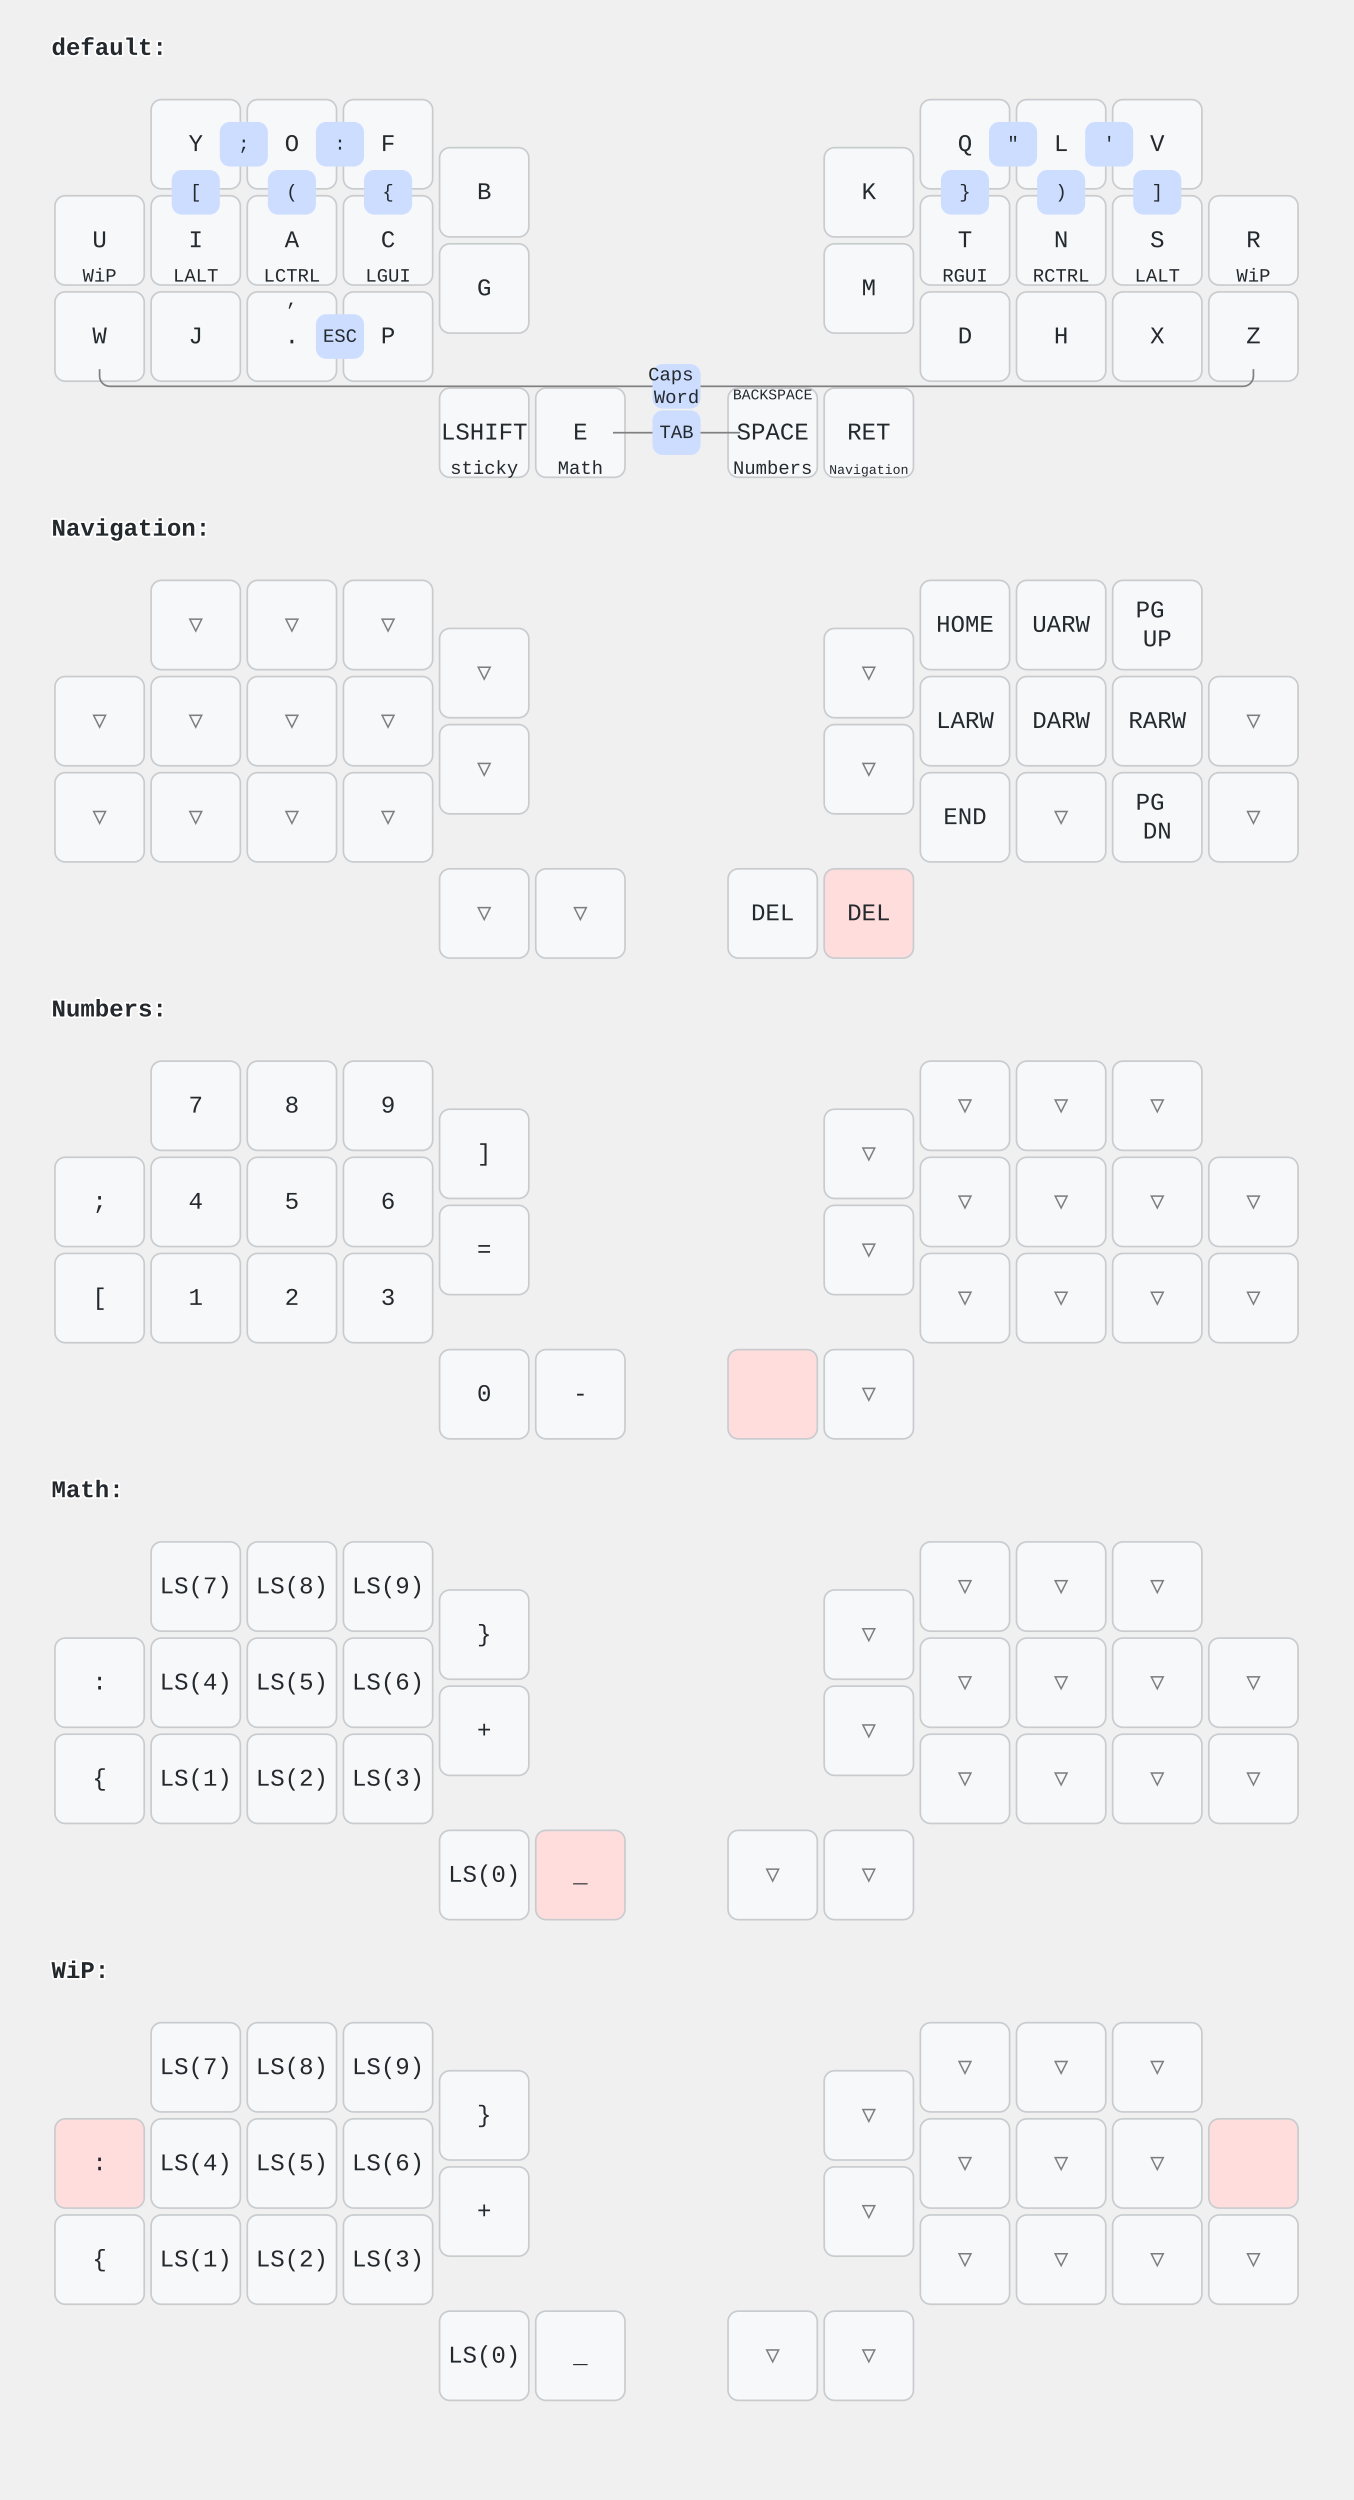
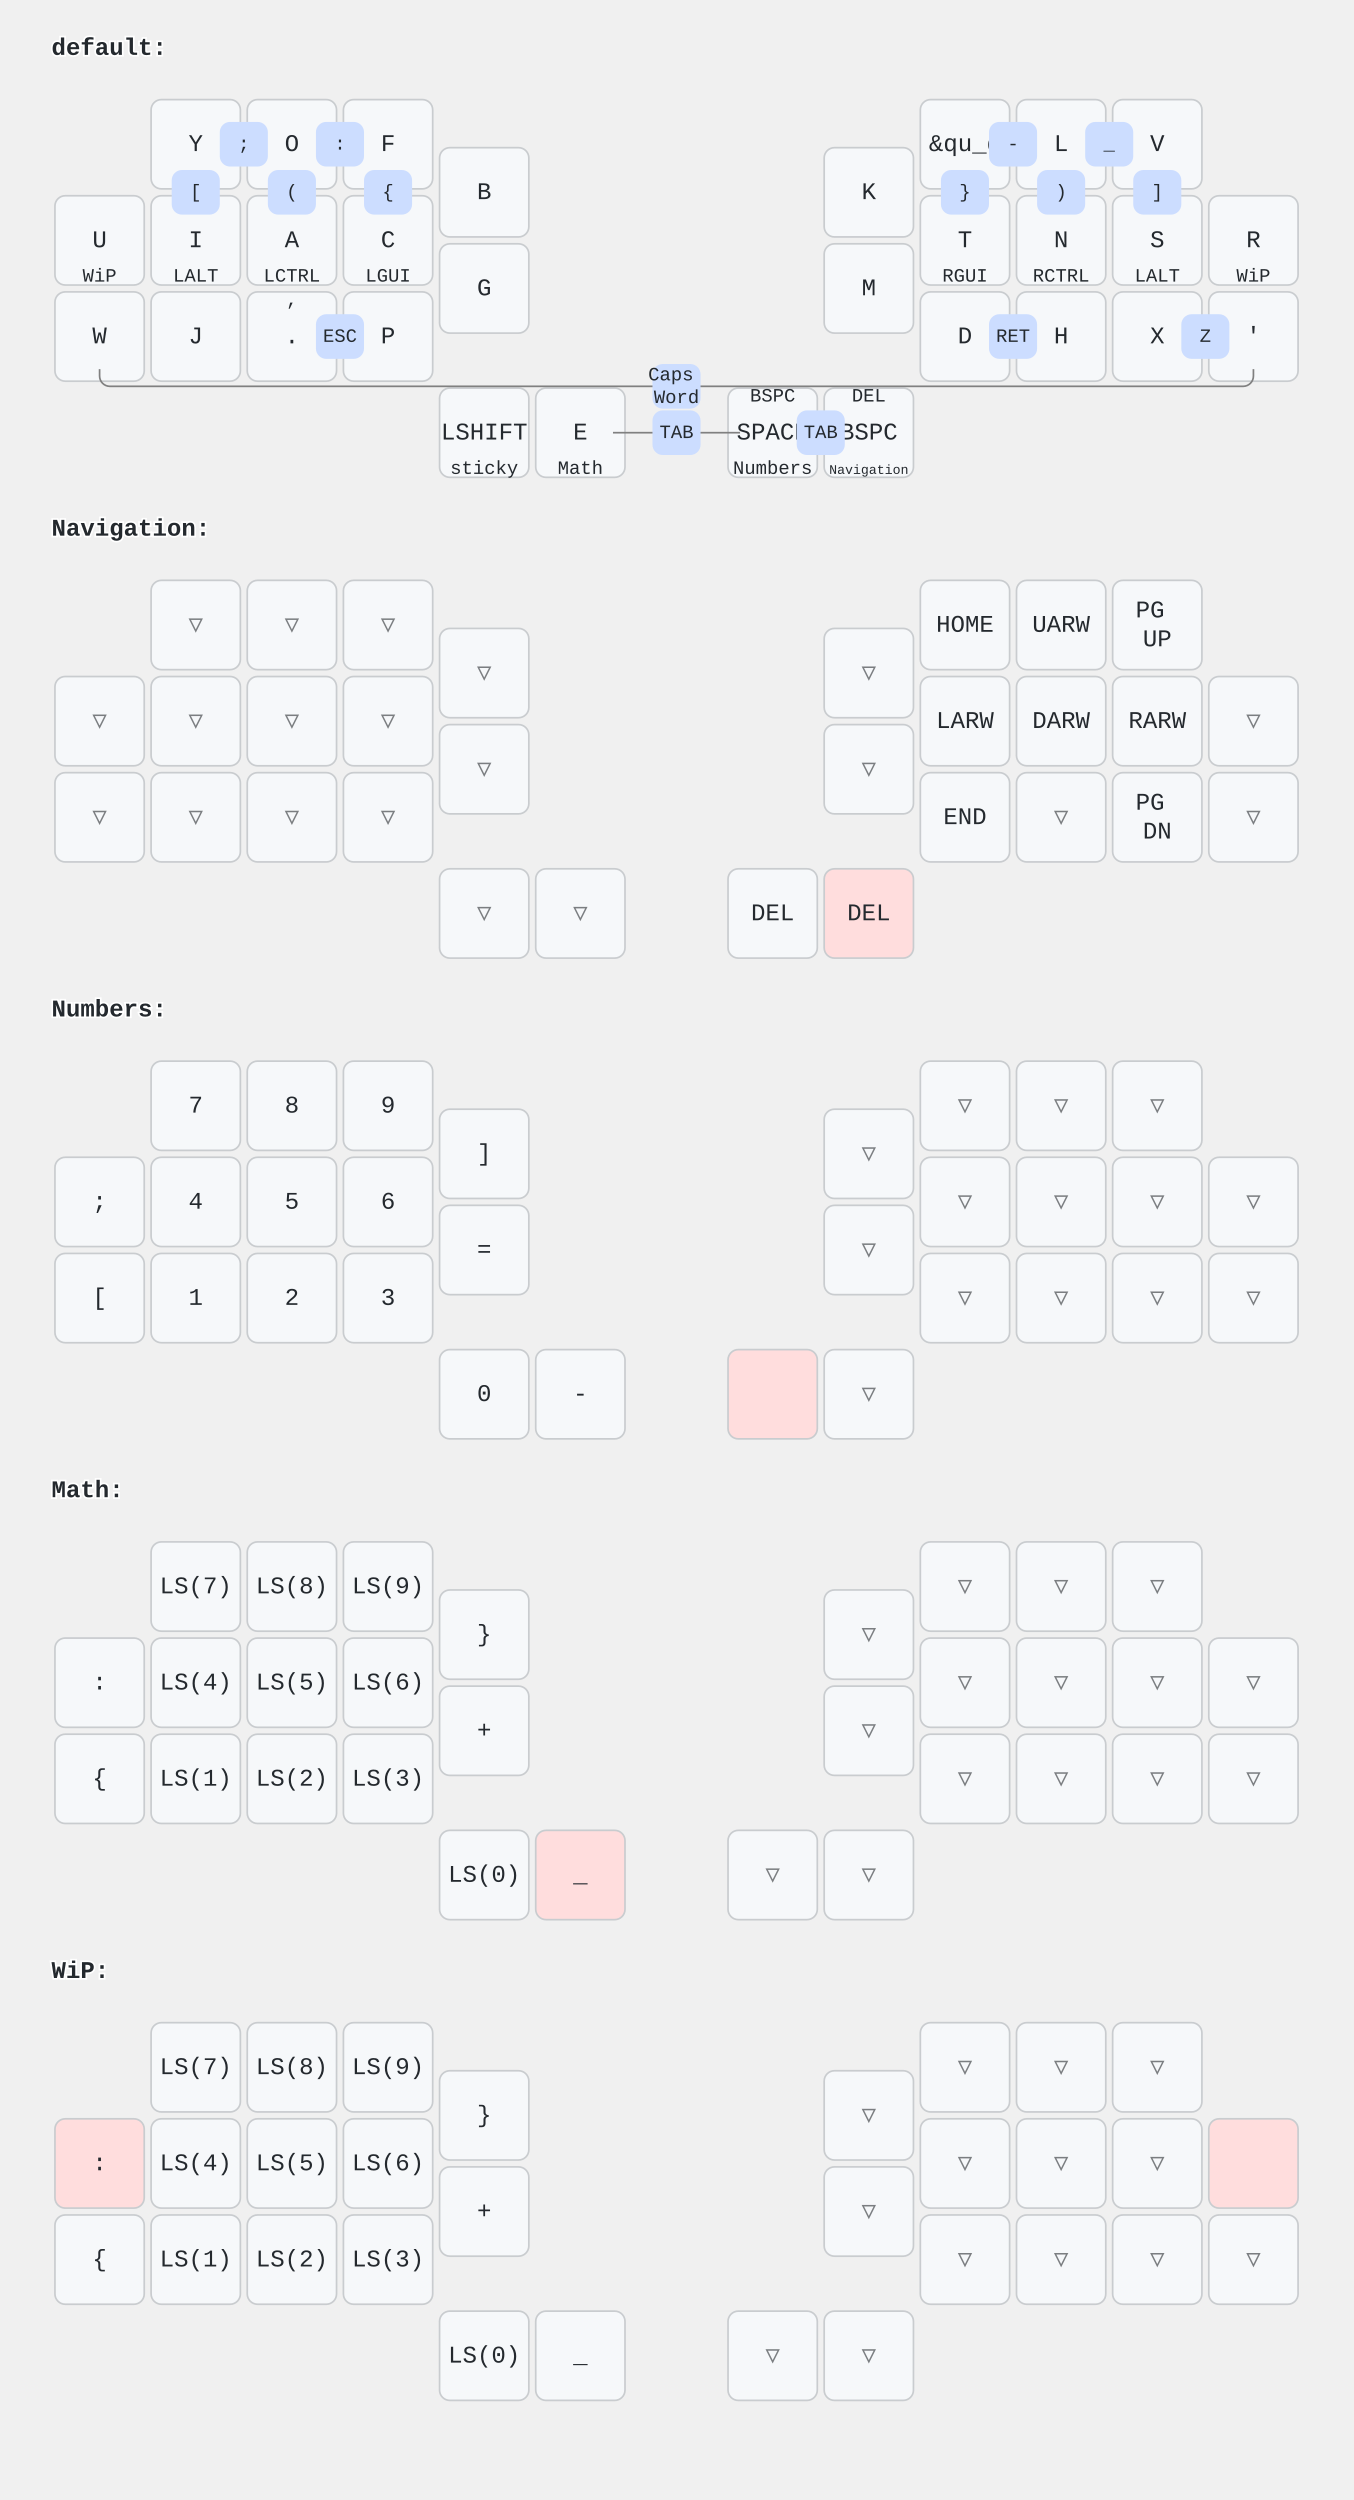
<svg xmlns="http://www.w3.org/2000/svg" width="788" height="1456" viewBox="0 0 788 1456" class="keymap">
  <style>/* inherit to force styles through use tags */
svg path {
    fill: inherit;
}

/* font and background color specifications */
svg.keymap {
    font-family: SFMono-Regular,Consolas,Liberation Mono,Menlo,monospace;
    font-size: 14px;
    font-kerning: normal;
    text-rendering: optimizeLegibility;
    fill: #24292e;
}

/* default key styling */
rect.key {
    fill: #f6f8fa;
    stroke: #c9cccf;
    stroke-width: 1;
}

/* default key side styling, only used is draw_key_sides is set */
rect.side {
    filter: brightness(90%);
}

/* color accent for combo boxes */
rect.combo, rect.combo-separate {
    fill: #cdf;
}

/* color accent for held keys */
rect.held, rect.combo.held {
    fill: #fdd;
}

/* color accent for ghost (optional) keys */
rect.ghost, rect.combo.ghost {
    stroke-dasharray: 4, 4;
    stroke-width: 2;
}

text {
    text-anchor: middle;
    dominant-baseline: middle;
}

/* styling for layer labels */
text.label {
    font-weight: bold;
    text-anchor: start;
    stroke: white;
    stroke-width: 2;
    paint-order: stroke;
}

/* styling for combo tap, and key hold/shifted label text */
text.combo, text.hold, text.shifted {
    font-size: 11px;
}

text.hold {
    text-anchor: middle;
    dominant-baseline: auto;
}

text.shifted {
    text-anchor: middle;
    dominant-baseline: hanging;
}

/* styling for hold/shifted label text in combo box */
text.combo.hold, text.combo.shifted {
    font-size: 8px;
}

/* lighter symbol for transparent keys */
text.trans {
    fill: #7b7e81;
}

/* styling for combo dendrons */
path.combo {
    stroke-width: 1;
    stroke: gray;
    fill: none;
}

/* Start Tabler Icons Cleanup */
/* cannot use height/width with glyphs */
.icon-tabler &gt; path {
    fill: inherit;
    stroke: inherit;
    stroke-width: 2;
}
/* hide tabler's default box */
.icon-tabler &gt; path[stroke="none"][fill="none"] {
    visibility: hidden;
}
/* End Tabler Icons Cleanup */
</style>
  <g transform="translate(30, 0)" class="layer-default">
    <text x="0" y="28" class="label">default:</text>
    <g transform="translate(0, 56)">
      <g transform="translate(84, 28)" class="key keypos-0">
        <rect rx="6" ry="6" x="-26" y="-26" width="52" height="52" class="key" />
        <text x="0" y="0" class="key tap">Y</text>
      </g>
      <g transform="translate(140, 28)" class="key keypos-1">
        <rect rx="6" ry="6" x="-26" y="-26" width="52" height="52" class="key" />
        <text x="0" y="0" class="key tap">O</text>
      </g>
      <g transform="translate(196, 28)" class="key keypos-2">
        <rect rx="6" ry="6" x="-26" y="-26" width="52" height="52" class="key" />
        <text x="0" y="0" class="key tap">F</text>
      </g>
      <g transform="translate(252, 56)" class="key keypos-3">
        <rect rx="6" ry="6" x="-26" y="-26" width="52" height="52" class="key" />
        <text x="0" y="0" class="key tap">B</text>
      </g>
      <g transform="translate(476, 56)" class="key keypos-4">
        <rect rx="6" ry="6" x="-26" y="-26" width="52" height="52" class="key" />
        <text x="0" y="0" class="key tap">K</text>
      </g>
      <g transform="translate(532, 28)" class="key keypos-5">
        <rect rx="6" ry="6" x="-26" y="-26" width="52" height="52" class="key" />
-         <text x="0" y="0" class="key tap">Q</text>
+         <text x="0" y="0" class="key tap">&amp;qu_q</text>
      </g>
      <g transform="translate(588, 28)" class="key keypos-6">
        <rect rx="6" ry="6" x="-26" y="-26" width="52" height="52" class="key" />
        <text x="0" y="0" class="key tap">L</text>
      </g>
      <g transform="translate(644, 28)" class="key keypos-7">
        <rect rx="6" ry="6" x="-26" y="-26" width="52" height="52" class="key" />
        <text x="0" y="0" class="key tap">V</text>
      </g>
      <g transform="translate(28, 84)" class="key keypos-8">
        <rect rx="6" ry="6" x="-26" y="-26" width="52" height="52" class="key" />
        <text x="0" y="0" class="key tap">U</text>
        <text x="0" y="24" class="key hold">WiP</text>
      </g>
      <g transform="translate(84, 84)" class="key keypos-9">
        <rect rx="6" ry="6" x="-26" y="-26" width="52" height="52" class="key" />
        <text x="0" y="0" class="key tap">I</text>
        <text x="0" y="24" class="key hold">LALT</text>
      </g>
      <g transform="translate(140, 84)" class="key keypos-10">
        <rect rx="6" ry="6" x="-26" y="-26" width="52" height="52" class="key" />
        <text x="0" y="0" class="key tap">A</text>
        <text x="0" y="24" class="key hold">LCTRL</text>
      </g>
      <g transform="translate(196, 84)" class="key keypos-11">
        <rect rx="6" ry="6" x="-26" y="-26" width="52" height="52" class="key" />
        <text x="0" y="0" class="key tap">C</text>
        <text x="0" y="24" class="key hold">LGUI</text>
      </g>
      <g transform="translate(252, 112)" class="key keypos-12">
        <rect rx="6" ry="6" x="-26" y="-26" width="52" height="52" class="key" />
        <text x="0" y="0" class="key tap">G</text>
      </g>
      <g transform="translate(476, 112)" class="key keypos-13">
        <rect rx="6" ry="6" x="-26" y="-26" width="52" height="52" class="key" />
        <text x="0" y="0" class="key tap">M</text>
      </g>
      <g transform="translate(532, 84)" class="key keypos-14">
        <rect rx="6" ry="6" x="-26" y="-26" width="52" height="52" class="key" />
        <text x="0" y="0" class="key tap">T</text>
        <text x="0" y="24" class="key hold">RGUI</text>
      </g>
      <g transform="translate(588, 84)" class="key keypos-15">
        <rect rx="6" ry="6" x="-26" y="-26" width="52" height="52" class="key" />
        <text x="0" y="0" class="key tap">N</text>
        <text x="0" y="24" class="key hold">RCTRL</text>
      </g>
      <g transform="translate(644, 84)" class="key keypos-16">
        <rect rx="6" ry="6" x="-26" y="-26" width="52" height="52" class="key" />
        <text x="0" y="0" class="key tap">S</text>
        <text x="0" y="24" class="key hold">LALT</text>
      </g>
      <g transform="translate(700, 84)" class="key keypos-17">
        <rect rx="6" ry="6" x="-26" y="-26" width="52" height="52" class="key" />
        <text x="0" y="0" class="key tap">R</text>
        <text x="0" y="24" class="key hold">WiP</text>
      </g>
      <g transform="translate(28, 140)" class="key keypos-18">
        <rect rx="6" ry="6" x="-26" y="-26" width="52" height="52" class="key" />
        <text x="0" y="0" class="key tap">W</text>
      </g>
      <g transform="translate(84, 140)" class="key keypos-19">
        <rect rx="6" ry="6" x="-26" y="-26" width="52" height="52" class="key" />
        <text x="0" y="0" class="key tap">J</text>
      </g>
      <g transform="translate(140, 140)" class="key keypos-20">
        <rect rx="6" ry="6" x="-26" y="-26" width="52" height="52" class="key" />
        <text x="0" y="0" class="key tap">.</text>
        <text x="0" y="-24" class="key shifted">,</text>
      </g>
      <g transform="translate(196, 140)" class="key keypos-21">
        <rect rx="6" ry="6" x="-26" y="-26" width="52" height="52" class="key" />
        <text x="0" y="0" class="key tap">P</text>
      </g>
      <g transform="translate(532, 140)" class="key keypos-22">
        <rect rx="6" ry="6" x="-26" y="-26" width="52" height="52" class="key" />
        <text x="0" y="0" class="key tap">D</text>
      </g>
      <g transform="translate(588, 140)" class="key keypos-23">
        <rect rx="6" ry="6" x="-26" y="-26" width="52" height="52" class="key" />
        <text x="0" y="0" class="key tap">H</text>
      </g>
      <g transform="translate(644, 140)" class="key keypos-24">
        <rect rx="6" ry="6" x="-26" y="-26" width="52" height="52" class="key" />
        <text x="0" y="0" class="key tap">X</text>
      </g>
      <g transform="translate(700, 140)" class="key keypos-25">
        <rect rx="6" ry="6" x="-26" y="-26" width="52" height="52" class="key" />
-         <text x="0" y="0" class="key tap">Z</text>
+         <text x="0" y="0" class="key tap">'</text>
      </g>
      <g transform="translate(252, 196)" class="key keypos-26">
        <rect rx="6" ry="6" x="-26" y="-26" width="52" height="52" class="key" />
        <text x="0" y="0" class="key tap">LSHIFT</text>
        <text x="0" y="24" class="key hold">sticky</text>
      </g>
      <g transform="translate(308, 196)" class="key keypos-27">
        <rect rx="6" ry="6" x="-26" y="-26" width="52" height="52" class="key" />
        <text x="0" y="0" class="key tap">E</text>
        <text x="0" y="24" class="key hold">Math</text>
      </g>
      <g transform="translate(420, 196)" class="key keypos-28">
        <rect rx="6" ry="6" x="-26" y="-26" width="52" height="52" class="key" />
        <text x="0" y="0" class="key tap">SPACE</text>
        <text x="0" y="24" class="key hold">Numbers</text>
-         <text x="0" y="-24" class="key shifted">
-           <tspan style="font-size: 78%">BACKSPACE</tspan>
-         </text>
+         <text x="0" y="-24" class="key shifted">BSPC</text>
      </g>
      <g transform="translate(476, 196)" class="key keypos-29">
        <rect rx="6" ry="6" x="-26" y="-26" width="52" height="52" class="key" />
-         <text x="0" y="0" class="key tap">RET</text>
+         <text x="0" y="0" class="key tap">BSPC</text>
        <text x="0" y="24" class="key hold">
          <tspan style="font-size: 70%">Navigation</tspan>
        </text>
+         <text x="0" y="-24" class="key shifted">DEL</text>
      </g>
      <g class="combo combopos-0">
        <path d="M364,169 h-330 a6.0,6.0 0 0 1 -6.0,-6.0 v-4" class="combo" />
        <path d="M364,169 h330 a6.0,6.0 0 0 0 6.0,-6.0 v-4" class="combo" />
        <rect rx="6" ry="6" x="350" y="156" width="28" height="26" class="combo" />
        <text x="364" y="169" class="combo tap">
          <tspan x="364" dy="-0.6em">Caps</tspan>
          <tspan x="364" dy="1.2em">Word</tspan>
        </text>
      </g>
      <g class="combo combopos-1">
        <rect rx="6" ry="6" x="98" y="15" width="28" height="26" class="combo" />
        <text x="112" y="28" class="combo tap">;</text>
      </g>
      <g class="combo combopos-2">
        <rect rx="6" ry="6" x="154" y="15" width="28" height="26" class="combo" />
        <text x="168" y="28" class="combo tap">:</text>
      </g>
      <g class="combo combopos-3">
+         <rect rx="6" ry="6" x="546" y="15" width="28" height="26" class="combo" />
+         <text x="560" y="28" class="combo tap">-</text>
+       </g>
+       <g class="combo combopos-4">
        <rect rx="6" ry="6" x="602" y="15" width="28" height="26" class="combo" />
-         <text x="616" y="28" class="combo tap">'</text>
-       </g>
-       <g class="combo combopos-4">
-         <rect rx="6" ry="6" x="546" y="15" width="28" height="26" class="combo" />
-         <text x="560" y="28" class="combo tap">"</text>
+         <text x="616" y="28" class="combo tap">_</text>
      </g>
      <g class="combo combopos-5">
+         <rect rx="6" ry="6" x="546" y="127" width="28" height="26" class="combo" />
+         <text x="560" y="140" class="combo tap">RET</text>
+       </g>
+       <g class="combo combopos-6">
+         <rect rx="6" ry="6" x="658" y="127" width="28" height="26" class="combo" />
+         <text x="672" y="140" class="combo tap">Z</text>
+       </g>
+       <g class="combo combopos-7">
        <rect rx="6" ry="6" x="70" y="43" width="28" height="26" class="combo" />
        <text x="84" y="56" class="combo tap">[</text>
      </g>
-       <g class="combo combopos-6">
+       <g class="combo combopos-8">
        <rect rx="6" ry="6" x="126" y="43" width="28" height="26" class="combo" />
        <text x="140" y="56" class="combo tap">(</text>
      </g>
-       <g class="combo combopos-7">
+       <g class="combo combopos-9">
        <rect rx="6" ry="6" x="182" y="43" width="28" height="26" class="combo" />
        <text x="196" y="56" class="combo tap">{</text>
      </g>
-       <g class="combo combopos-8">
+       <g class="combo combopos-10">
        <rect rx="6" ry="6" x="518" y="43" width="28" height="26" class="combo" />
        <text x="532" y="56" class="combo tap">}</text>
      </g>
-       <g class="combo combopos-9">
+       <g class="combo combopos-11">
        <rect rx="6" ry="6" x="574" y="43" width="28" height="26" class="combo" />
        <text x="588" y="56" class="combo tap">)</text>
      </g>
-       <g class="combo combopos-10">
+       <g class="combo combopos-12">
        <rect rx="6" ry="6" x="630" y="43" width="28" height="26" class="combo" />
        <text x="644" y="56" class="combo tap">]</text>
      </g>
-       <g class="combo combopos-11">
+       <g class="combo combopos-13">
        <path d="M364,196 l-37,0" class="combo" />
        <path d="M364,196 l37,0" class="combo" />
        <rect rx="6" ry="6" x="350" y="183" width="28" height="26" class="combo" />
        <text x="364" y="196" class="combo tap">TAB</text>
      </g>
-       <g class="combo combopos-12">
+       <g class="combo combopos-14">
+         <rect rx="6" ry="6" x="434" y="183" width="28" height="26" class="combo" />
+         <text x="448" y="196" class="combo tap">TAB</text>
+       </g>
+       <g class="combo combopos-15">
        <rect rx="6" ry="6" x="154" y="127" width="28" height="26" class="combo" />
        <text x="168" y="140" class="combo tap">ESC</text>
      </g>
    </g>
  </g>
  <g transform="translate(30, 280)" class="layer-Navigation">
    <text x="0" y="28" class="label">Navigation:</text>
    <g transform="translate(0, 56)">
      <g transform="translate(84, 28)" class="key trans keypos-0">
        <rect rx="6" ry="6" x="-26" y="-26" width="52" height="52" class="key trans" />
        <text x="0" y="0" class="key trans tap">▽</text>
      </g>
      <g transform="translate(140, 28)" class="key trans keypos-1">
        <rect rx="6" ry="6" x="-26" y="-26" width="52" height="52" class="key trans" />
        <text x="0" y="0" class="key trans tap">▽</text>
      </g>
      <g transform="translate(196, 28)" class="key trans keypos-2">
        <rect rx="6" ry="6" x="-26" y="-26" width="52" height="52" class="key trans" />
        <text x="0" y="0" class="key trans tap">▽</text>
      </g>
      <g transform="translate(252, 56)" class="key trans keypos-3">
        <rect rx="6" ry="6" x="-26" y="-26" width="52" height="52" class="key trans" />
        <text x="0" y="0" class="key trans tap">▽</text>
      </g>
      <g transform="translate(476, 56)" class="key trans keypos-4">
        <rect rx="6" ry="6" x="-26" y="-26" width="52" height="52" class="key trans" />
        <text x="0" y="0" class="key trans tap">▽</text>
      </g>
      <g transform="translate(532, 28)" class="key keypos-5">
        <rect rx="6" ry="6" x="-26" y="-26" width="52" height="52" class="key" />
        <text x="0" y="0" class="key tap">HOME</text>
      </g>
      <g transform="translate(588, 28)" class="key keypos-6">
        <rect rx="6" ry="6" x="-26" y="-26" width="52" height="52" class="key" />
        <text x="0" y="0" class="key tap">UARW</text>
      </g>
      <g transform="translate(644, 28)" class="key keypos-7">
        <rect rx="6" ry="6" x="-26" y="-26" width="52" height="52" class="key" />
        <text x="0" y="0" class="key tap">
          <tspan x="0" dy="-0.6em">PG</tspan>
          <tspan x="0" dy="1.2em">UP</tspan>
        </text>
      </g>
      <g transform="translate(28, 84)" class="key trans keypos-8">
        <rect rx="6" ry="6" x="-26" y="-26" width="52" height="52" class="key trans" />
        <text x="0" y="0" class="key trans tap">▽</text>
      </g>
      <g transform="translate(84, 84)" class="key trans keypos-9">
        <rect rx="6" ry="6" x="-26" y="-26" width="52" height="52" class="key trans" />
        <text x="0" y="0" class="key trans tap">▽</text>
      </g>
      <g transform="translate(140, 84)" class="key trans keypos-10">
        <rect rx="6" ry="6" x="-26" y="-26" width="52" height="52" class="key trans" />
        <text x="0" y="0" class="key trans tap">▽</text>
      </g>
      <g transform="translate(196, 84)" class="key trans keypos-11">
        <rect rx="6" ry="6" x="-26" y="-26" width="52" height="52" class="key trans" />
        <text x="0" y="0" class="key trans tap">▽</text>
      </g>
      <g transform="translate(252, 112)" class="key trans keypos-12">
        <rect rx="6" ry="6" x="-26" y="-26" width="52" height="52" class="key trans" />
        <text x="0" y="0" class="key trans tap">▽</text>
      </g>
      <g transform="translate(476, 112)" class="key trans keypos-13">
        <rect rx="6" ry="6" x="-26" y="-26" width="52" height="52" class="key trans" />
        <text x="0" y="0" class="key trans tap">▽</text>
      </g>
      <g transform="translate(532, 84)" class="key keypos-14">
        <rect rx="6" ry="6" x="-26" y="-26" width="52" height="52" class="key" />
        <text x="0" y="0" class="key tap">LARW</text>
      </g>
      <g transform="translate(588, 84)" class="key keypos-15">
        <rect rx="6" ry="6" x="-26" y="-26" width="52" height="52" class="key" />
        <text x="0" y="0" class="key tap">DARW</text>
      </g>
      <g transform="translate(644, 84)" class="key keypos-16">
        <rect rx="6" ry="6" x="-26" y="-26" width="52" height="52" class="key" />
        <text x="0" y="0" class="key tap">RARW</text>
      </g>
      <g transform="translate(700, 84)" class="key trans keypos-17">
        <rect rx="6" ry="6" x="-26" y="-26" width="52" height="52" class="key trans" />
        <text x="0" y="0" class="key trans tap">▽</text>
      </g>
      <g transform="translate(28, 140)" class="key trans keypos-18">
        <rect rx="6" ry="6" x="-26" y="-26" width="52" height="52" class="key trans" />
        <text x="0" y="0" class="key trans tap">▽</text>
      </g>
      <g transform="translate(84, 140)" class="key trans keypos-19">
        <rect rx="6" ry="6" x="-26" y="-26" width="52" height="52" class="key trans" />
        <text x="0" y="0" class="key trans tap">▽</text>
      </g>
      <g transform="translate(140, 140)" class="key trans keypos-20">
        <rect rx="6" ry="6" x="-26" y="-26" width="52" height="52" class="key trans" />
        <text x="0" y="0" class="key trans tap">▽</text>
      </g>
      <g transform="translate(196, 140)" class="key trans keypos-21">
        <rect rx="6" ry="6" x="-26" y="-26" width="52" height="52" class="key trans" />
        <text x="0" y="0" class="key trans tap">▽</text>
      </g>
      <g transform="translate(532, 140)" class="key keypos-22">
        <rect rx="6" ry="6" x="-26" y="-26" width="52" height="52" class="key" />
        <text x="0" y="0" class="key tap">END</text>
      </g>
      <g transform="translate(588, 140)" class="key trans keypos-23">
        <rect rx="6" ry="6" x="-26" y="-26" width="52" height="52" class="key trans" />
        <text x="0" y="0" class="key trans tap">▽</text>
      </g>
      <g transform="translate(644, 140)" class="key keypos-24">
        <rect rx="6" ry="6" x="-26" y="-26" width="52" height="52" class="key" />
        <text x="0" y="0" class="key tap">
          <tspan x="0" dy="-0.6em">PG</tspan>
          <tspan x="0" dy="1.2em">DN</tspan>
        </text>
      </g>
      <g transform="translate(700, 140)" class="key trans keypos-25">
        <rect rx="6" ry="6" x="-26" y="-26" width="52" height="52" class="key trans" />
        <text x="0" y="0" class="key trans tap">▽</text>
      </g>
      <g transform="translate(252, 196)" class="key trans keypos-26">
        <rect rx="6" ry="6" x="-26" y="-26" width="52" height="52" class="key trans" />
        <text x="0" y="0" class="key trans tap">▽</text>
      </g>
      <g transform="translate(308, 196)" class="key trans keypos-27">
        <rect rx="6" ry="6" x="-26" y="-26" width="52" height="52" class="key trans" />
        <text x="0" y="0" class="key trans tap">▽</text>
      </g>
      <g transform="translate(420, 196)" class="key keypos-28">
        <rect rx="6" ry="6" x="-26" y="-26" width="52" height="52" class="key" />
        <text x="0" y="0" class="key tap">DEL</text>
      </g>
      <g transform="translate(476, 196)" class="key held keypos-29">
        <rect rx="6" ry="6" x="-26" y="-26" width="52" height="52" class="key held" />
        <text x="0" y="0" class="key held tap">DEL</text>
      </g>
    </g>
  </g>
  <g transform="translate(30, 560)" class="layer-Numbers">
    <text x="0" y="28" class="label">Numbers:</text>
    <g transform="translate(0, 56)">
      <g transform="translate(84, 28)" class="key keypos-0">
        <rect rx="6" ry="6" x="-26" y="-26" width="52" height="52" class="key" />
        <text x="0" y="0" class="key tap">7</text>
      </g>
      <g transform="translate(140, 28)" class="key keypos-1">
        <rect rx="6" ry="6" x="-26" y="-26" width="52" height="52" class="key" />
        <text x="0" y="0" class="key tap">8</text>
      </g>
      <g transform="translate(196, 28)" class="key keypos-2">
        <rect rx="6" ry="6" x="-26" y="-26" width="52" height="52" class="key" />
        <text x="0" y="0" class="key tap">9</text>
      </g>
      <g transform="translate(252, 56)" class="key keypos-3">
        <rect rx="6" ry="6" x="-26" y="-26" width="52" height="52" class="key" />
        <text x="0" y="0" class="key tap">]</text>
      </g>
      <g transform="translate(476, 56)" class="key trans keypos-4">
        <rect rx="6" ry="6" x="-26" y="-26" width="52" height="52" class="key trans" />
        <text x="0" y="0" class="key trans tap">▽</text>
      </g>
      <g transform="translate(532, 28)" class="key trans keypos-5">
        <rect rx="6" ry="6" x="-26" y="-26" width="52" height="52" class="key trans" />
        <text x="0" y="0" class="key trans tap">▽</text>
      </g>
      <g transform="translate(588, 28)" class="key trans keypos-6">
        <rect rx="6" ry="6" x="-26" y="-26" width="52" height="52" class="key trans" />
        <text x="0" y="0" class="key trans tap">▽</text>
      </g>
      <g transform="translate(644, 28)" class="key trans keypos-7">
        <rect rx="6" ry="6" x="-26" y="-26" width="52" height="52" class="key trans" />
        <text x="0" y="0" class="key trans tap">▽</text>
      </g>
      <g transform="translate(28, 84)" class="key keypos-8">
        <rect rx="6" ry="6" x="-26" y="-26" width="52" height="52" class="key" />
        <text x="0" y="0" class="key tap">;</text>
      </g>
      <g transform="translate(84, 84)" class="key keypos-9">
        <rect rx="6" ry="6" x="-26" y="-26" width="52" height="52" class="key" />
        <text x="0" y="0" class="key tap">4</text>
      </g>
      <g transform="translate(140, 84)" class="key keypos-10">
        <rect rx="6" ry="6" x="-26" y="-26" width="52" height="52" class="key" />
        <text x="0" y="0" class="key tap">5</text>
      </g>
      <g transform="translate(196, 84)" class="key keypos-11">
        <rect rx="6" ry="6" x="-26" y="-26" width="52" height="52" class="key" />
        <text x="0" y="0" class="key tap">6</text>
      </g>
      <g transform="translate(252, 112)" class="key keypos-12">
        <rect rx="6" ry="6" x="-26" y="-26" width="52" height="52" class="key" />
        <text x="0" y="0" class="key tap">=</text>
      </g>
      <g transform="translate(476, 112)" class="key trans keypos-13">
        <rect rx="6" ry="6" x="-26" y="-26" width="52" height="52" class="key trans" />
        <text x="0" y="0" class="key trans tap">▽</text>
      </g>
      <g transform="translate(532, 84)" class="key trans keypos-14">
        <rect rx="6" ry="6" x="-26" y="-26" width="52" height="52" class="key trans" />
        <text x="0" y="0" class="key trans tap">▽</text>
      </g>
      <g transform="translate(588, 84)" class="key trans keypos-15">
        <rect rx="6" ry="6" x="-26" y="-26" width="52" height="52" class="key trans" />
        <text x="0" y="0" class="key trans tap">▽</text>
      </g>
      <g transform="translate(644, 84)" class="key trans keypos-16">
        <rect rx="6" ry="6" x="-26" y="-26" width="52" height="52" class="key trans" />
        <text x="0" y="0" class="key trans tap">▽</text>
      </g>
      <g transform="translate(700, 84)" class="key trans keypos-17">
        <rect rx="6" ry="6" x="-26" y="-26" width="52" height="52" class="key trans" />
        <text x="0" y="0" class="key trans tap">▽</text>
      </g>
      <g transform="translate(28, 140)" class="key keypos-18">
        <rect rx="6" ry="6" x="-26" y="-26" width="52" height="52" class="key" />
        <text x="0" y="0" class="key tap">[</text>
      </g>
      <g transform="translate(84, 140)" class="key keypos-19">
        <rect rx="6" ry="6" x="-26" y="-26" width="52" height="52" class="key" />
        <text x="0" y="0" class="key tap">1</text>
      </g>
      <g transform="translate(140, 140)" class="key keypos-20">
        <rect rx="6" ry="6" x="-26" y="-26" width="52" height="52" class="key" />
        <text x="0" y="0" class="key tap">2</text>
      </g>
      <g transform="translate(196, 140)" class="key keypos-21">
        <rect rx="6" ry="6" x="-26" y="-26" width="52" height="52" class="key" />
        <text x="0" y="0" class="key tap">3</text>
      </g>
      <g transform="translate(532, 140)" class="key trans keypos-22">
        <rect rx="6" ry="6" x="-26" y="-26" width="52" height="52" class="key trans" />
        <text x="0" y="0" class="key trans tap">▽</text>
      </g>
      <g transform="translate(588, 140)" class="key trans keypos-23">
        <rect rx="6" ry="6" x="-26" y="-26" width="52" height="52" class="key trans" />
        <text x="0" y="0" class="key trans tap">▽</text>
      </g>
      <g transform="translate(644, 140)" class="key trans keypos-24">
        <rect rx="6" ry="6" x="-26" y="-26" width="52" height="52" class="key trans" />
        <text x="0" y="0" class="key trans tap">▽</text>
      </g>
      <g transform="translate(700, 140)" class="key trans keypos-25">
        <rect rx="6" ry="6" x="-26" y="-26" width="52" height="52" class="key trans" />
        <text x="0" y="0" class="key trans tap">▽</text>
      </g>
      <g transform="translate(252, 196)" class="key keypos-26">
        <rect rx="6" ry="6" x="-26" y="-26" width="52" height="52" class="key" />
        <text x="0" y="0" class="key tap">0</text>
      </g>
      <g transform="translate(308, 196)" class="key keypos-27">
        <rect rx="6" ry="6" x="-26" y="-26" width="52" height="52" class="key" />
        <text x="0" y="0" class="key tap">-</text>
      </g>
      <g transform="translate(420, 196)" class="key held keypos-28">
        <rect rx="6" ry="6" x="-26" y="-26" width="52" height="52" class="key held" />
      </g>
      <g transform="translate(476, 196)" class="key trans keypos-29">
        <rect rx="6" ry="6" x="-26" y="-26" width="52" height="52" class="key trans" />
        <text x="0" y="0" class="key trans tap">▽</text>
      </g>
    </g>
  </g>
  <g transform="translate(30, 840)" class="layer-Math">
    <text x="0" y="28" class="label">Math:</text>
    <g transform="translate(0, 56)">
      <g transform="translate(84, 28)" class="key keypos-0">
        <rect rx="6" ry="6" x="-26" y="-26" width="52" height="52" class="key" />
        <text x="0" y="0" class="key tap">LS(7)</text>
      </g>
      <g transform="translate(140, 28)" class="key keypos-1">
        <rect rx="6" ry="6" x="-26" y="-26" width="52" height="52" class="key" />
        <text x="0" y="0" class="key tap">LS(8)</text>
      </g>
      <g transform="translate(196, 28)" class="key keypos-2">
        <rect rx="6" ry="6" x="-26" y="-26" width="52" height="52" class="key" />
        <text x="0" y="0" class="key tap">LS(9)</text>
      </g>
      <g transform="translate(252, 56)" class="key keypos-3">
        <rect rx="6" ry="6" x="-26" y="-26" width="52" height="52" class="key" />
        <text x="0" y="0" class="key tap">}</text>
      </g>
      <g transform="translate(476, 56)" class="key trans keypos-4">
        <rect rx="6" ry="6" x="-26" y="-26" width="52" height="52" class="key trans" />
        <text x="0" y="0" class="key trans tap">▽</text>
      </g>
      <g transform="translate(532, 28)" class="key trans keypos-5">
        <rect rx="6" ry="6" x="-26" y="-26" width="52" height="52" class="key trans" />
        <text x="0" y="0" class="key trans tap">▽</text>
      </g>
      <g transform="translate(588, 28)" class="key trans keypos-6">
        <rect rx="6" ry="6" x="-26" y="-26" width="52" height="52" class="key trans" />
        <text x="0" y="0" class="key trans tap">▽</text>
      </g>
      <g transform="translate(644, 28)" class="key trans keypos-7">
        <rect rx="6" ry="6" x="-26" y="-26" width="52" height="52" class="key trans" />
        <text x="0" y="0" class="key trans tap">▽</text>
      </g>
      <g transform="translate(28, 84)" class="key keypos-8">
        <rect rx="6" ry="6" x="-26" y="-26" width="52" height="52" class="key" />
        <text x="0" y="0" class="key tap">:</text>
      </g>
      <g transform="translate(84, 84)" class="key keypos-9">
        <rect rx="6" ry="6" x="-26" y="-26" width="52" height="52" class="key" />
        <text x="0" y="0" class="key tap">LS(4)</text>
      </g>
      <g transform="translate(140, 84)" class="key keypos-10">
        <rect rx="6" ry="6" x="-26" y="-26" width="52" height="52" class="key" />
        <text x="0" y="0" class="key tap">LS(5)</text>
      </g>
      <g transform="translate(196, 84)" class="key keypos-11">
        <rect rx="6" ry="6" x="-26" y="-26" width="52" height="52" class="key" />
        <text x="0" y="0" class="key tap">LS(6)</text>
      </g>
      <g transform="translate(252, 112)" class="key keypos-12">
        <rect rx="6" ry="6" x="-26" y="-26" width="52" height="52" class="key" />
        <text x="0" y="0" class="key tap">+</text>
      </g>
      <g transform="translate(476, 112)" class="key trans keypos-13">
        <rect rx="6" ry="6" x="-26" y="-26" width="52" height="52" class="key trans" />
        <text x="0" y="0" class="key trans tap">▽</text>
      </g>
      <g transform="translate(532, 84)" class="key trans keypos-14">
        <rect rx="6" ry="6" x="-26" y="-26" width="52" height="52" class="key trans" />
        <text x="0" y="0" class="key trans tap">▽</text>
      </g>
      <g transform="translate(588, 84)" class="key trans keypos-15">
        <rect rx="6" ry="6" x="-26" y="-26" width="52" height="52" class="key trans" />
        <text x="0" y="0" class="key trans tap">▽</text>
      </g>
      <g transform="translate(644, 84)" class="key trans keypos-16">
        <rect rx="6" ry="6" x="-26" y="-26" width="52" height="52" class="key trans" />
        <text x="0" y="0" class="key trans tap">▽</text>
      </g>
      <g transform="translate(700, 84)" class="key trans keypos-17">
        <rect rx="6" ry="6" x="-26" y="-26" width="52" height="52" class="key trans" />
        <text x="0" y="0" class="key trans tap">▽</text>
      </g>
      <g transform="translate(28, 140)" class="key keypos-18">
        <rect rx="6" ry="6" x="-26" y="-26" width="52" height="52" class="key" />
        <text x="0" y="0" class="key tap">{</text>
      </g>
      <g transform="translate(84, 140)" class="key keypos-19">
        <rect rx="6" ry="6" x="-26" y="-26" width="52" height="52" class="key" />
        <text x="0" y="0" class="key tap">LS(1)</text>
      </g>
      <g transform="translate(140, 140)" class="key keypos-20">
        <rect rx="6" ry="6" x="-26" y="-26" width="52" height="52" class="key" />
        <text x="0" y="0" class="key tap">LS(2)</text>
      </g>
      <g transform="translate(196, 140)" class="key keypos-21">
        <rect rx="6" ry="6" x="-26" y="-26" width="52" height="52" class="key" />
        <text x="0" y="0" class="key tap">LS(3)</text>
      </g>
      <g transform="translate(532, 140)" class="key trans keypos-22">
        <rect rx="6" ry="6" x="-26" y="-26" width="52" height="52" class="key trans" />
        <text x="0" y="0" class="key trans tap">▽</text>
      </g>
      <g transform="translate(588, 140)" class="key trans keypos-23">
        <rect rx="6" ry="6" x="-26" y="-26" width="52" height="52" class="key trans" />
        <text x="0" y="0" class="key trans tap">▽</text>
      </g>
      <g transform="translate(644, 140)" class="key trans keypos-24">
        <rect rx="6" ry="6" x="-26" y="-26" width="52" height="52" class="key trans" />
        <text x="0" y="0" class="key trans tap">▽</text>
      </g>
      <g transform="translate(700, 140)" class="key trans keypos-25">
        <rect rx="6" ry="6" x="-26" y="-26" width="52" height="52" class="key trans" />
        <text x="0" y="0" class="key trans tap">▽</text>
      </g>
      <g transform="translate(252, 196)" class="key keypos-26">
        <rect rx="6" ry="6" x="-26" y="-26" width="52" height="52" class="key" />
        <text x="0" y="0" class="key tap">LS(0)</text>
      </g>
      <g transform="translate(308, 196)" class="key held keypos-27">
        <rect rx="6" ry="6" x="-26" y="-26" width="52" height="52" class="key held" />
        <text x="0" y="0" class="key held tap">_</text>
      </g>
      <g transform="translate(420, 196)" class="key trans keypos-28">
        <rect rx="6" ry="6" x="-26" y="-26" width="52" height="52" class="key trans" />
        <text x="0" y="0" class="key trans tap">▽</text>
      </g>
      <g transform="translate(476, 196)" class="key trans keypos-29">
        <rect rx="6" ry="6" x="-26" y="-26" width="52" height="52" class="key trans" />
        <text x="0" y="0" class="key trans tap">▽</text>
      </g>
    </g>
  </g>
  <g transform="translate(30, 1120)" class="layer-WiP">
    <text x="0" y="28" class="label">WiP:</text>
    <g transform="translate(0, 56)">
      <g transform="translate(84, 28)" class="key keypos-0">
        <rect rx="6" ry="6" x="-26" y="-26" width="52" height="52" class="key" />
        <text x="0" y="0" class="key tap">LS(7)</text>
      </g>
      <g transform="translate(140, 28)" class="key keypos-1">
        <rect rx="6" ry="6" x="-26" y="-26" width="52" height="52" class="key" />
        <text x="0" y="0" class="key tap">LS(8)</text>
      </g>
      <g transform="translate(196, 28)" class="key keypos-2">
        <rect rx="6" ry="6" x="-26" y="-26" width="52" height="52" class="key" />
        <text x="0" y="0" class="key tap">LS(9)</text>
      </g>
      <g transform="translate(252, 56)" class="key keypos-3">
        <rect rx="6" ry="6" x="-26" y="-26" width="52" height="52" class="key" />
        <text x="0" y="0" class="key tap">}</text>
      </g>
      <g transform="translate(476, 56)" class="key trans keypos-4">
        <rect rx="6" ry="6" x="-26" y="-26" width="52" height="52" class="key trans" />
        <text x="0" y="0" class="key trans tap">▽</text>
      </g>
      <g transform="translate(532, 28)" class="key trans keypos-5">
        <rect rx="6" ry="6" x="-26" y="-26" width="52" height="52" class="key trans" />
        <text x="0" y="0" class="key trans tap">▽</text>
      </g>
      <g transform="translate(588, 28)" class="key trans keypos-6">
        <rect rx="6" ry="6" x="-26" y="-26" width="52" height="52" class="key trans" />
        <text x="0" y="0" class="key trans tap">▽</text>
      </g>
      <g transform="translate(644, 28)" class="key trans keypos-7">
        <rect rx="6" ry="6" x="-26" y="-26" width="52" height="52" class="key trans" />
        <text x="0" y="0" class="key trans tap">▽</text>
      </g>
      <g transform="translate(28, 84)" class="key held keypos-8">
        <rect rx="6" ry="6" x="-26" y="-26" width="52" height="52" class="key held" />
        <text x="0" y="0" class="key held tap">:</text>
      </g>
      <g transform="translate(84, 84)" class="key keypos-9">
        <rect rx="6" ry="6" x="-26" y="-26" width="52" height="52" class="key" />
        <text x="0" y="0" class="key tap">LS(4)</text>
      </g>
      <g transform="translate(140, 84)" class="key keypos-10">
        <rect rx="6" ry="6" x="-26" y="-26" width="52" height="52" class="key" />
        <text x="0" y="0" class="key tap">LS(5)</text>
      </g>
      <g transform="translate(196, 84)" class="key keypos-11">
        <rect rx="6" ry="6" x="-26" y="-26" width="52" height="52" class="key" />
        <text x="0" y="0" class="key tap">LS(6)</text>
      </g>
      <g transform="translate(252, 112)" class="key keypos-12">
        <rect rx="6" ry="6" x="-26" y="-26" width="52" height="52" class="key" />
        <text x="0" y="0" class="key tap">+</text>
      </g>
      <g transform="translate(476, 112)" class="key trans keypos-13">
        <rect rx="6" ry="6" x="-26" y="-26" width="52" height="52" class="key trans" />
        <text x="0" y="0" class="key trans tap">▽</text>
      </g>
      <g transform="translate(532, 84)" class="key trans keypos-14">
        <rect rx="6" ry="6" x="-26" y="-26" width="52" height="52" class="key trans" />
        <text x="0" y="0" class="key trans tap">▽</text>
      </g>
      <g transform="translate(588, 84)" class="key trans keypos-15">
        <rect rx="6" ry="6" x="-26" y="-26" width="52" height="52" class="key trans" />
        <text x="0" y="0" class="key trans tap">▽</text>
      </g>
      <g transform="translate(644, 84)" class="key trans keypos-16">
        <rect rx="6" ry="6" x="-26" y="-26" width="52" height="52" class="key trans" />
        <text x="0" y="0" class="key trans tap">▽</text>
      </g>
      <g transform="translate(700, 84)" class="key held keypos-17">
        <rect rx="6" ry="6" x="-26" y="-26" width="52" height="52" class="key held" />
      </g>
      <g transform="translate(28, 140)" class="key keypos-18">
        <rect rx="6" ry="6" x="-26" y="-26" width="52" height="52" class="key" />
        <text x="0" y="0" class="key tap">{</text>
      </g>
      <g transform="translate(84, 140)" class="key keypos-19">
        <rect rx="6" ry="6" x="-26" y="-26" width="52" height="52" class="key" />
        <text x="0" y="0" class="key tap">LS(1)</text>
      </g>
      <g transform="translate(140, 140)" class="key keypos-20">
        <rect rx="6" ry="6" x="-26" y="-26" width="52" height="52" class="key" />
        <text x="0" y="0" class="key tap">LS(2)</text>
      </g>
      <g transform="translate(196, 140)" class="key keypos-21">
        <rect rx="6" ry="6" x="-26" y="-26" width="52" height="52" class="key" />
        <text x="0" y="0" class="key tap">LS(3)</text>
      </g>
      <g transform="translate(532, 140)" class="key trans keypos-22">
        <rect rx="6" ry="6" x="-26" y="-26" width="52" height="52" class="key trans" />
        <text x="0" y="0" class="key trans tap">▽</text>
      </g>
      <g transform="translate(588, 140)" class="key trans keypos-23">
        <rect rx="6" ry="6" x="-26" y="-26" width="52" height="52" class="key trans" />
        <text x="0" y="0" class="key trans tap">▽</text>
      </g>
      <g transform="translate(644, 140)" class="key trans keypos-24">
        <rect rx="6" ry="6" x="-26" y="-26" width="52" height="52" class="key trans" />
        <text x="0" y="0" class="key trans tap">▽</text>
      </g>
      <g transform="translate(700, 140)" class="key trans keypos-25">
        <rect rx="6" ry="6" x="-26" y="-26" width="52" height="52" class="key trans" />
        <text x="0" y="0" class="key trans tap">▽</text>
      </g>
      <g transform="translate(252, 196)" class="key keypos-26">
        <rect rx="6" ry="6" x="-26" y="-26" width="52" height="52" class="key" />
        <text x="0" y="0" class="key tap">LS(0)</text>
      </g>
      <g transform="translate(308, 196)" class="key keypos-27">
        <rect rx="6" ry="6" x="-26" y="-26" width="52" height="52" class="key" />
        <text x="0" y="0" class="key tap">_</text>
      </g>
      <g transform="translate(420, 196)" class="key trans keypos-28">
        <rect rx="6" ry="6" x="-26" y="-26" width="52" height="52" class="key trans" />
        <text x="0" y="0" class="key trans tap">▽</text>
      </g>
      <g transform="translate(476, 196)" class="key trans keypos-29">
        <rect rx="6" ry="6" x="-26" y="-26" width="52" height="52" class="key trans" />
        <text x="0" y="0" class="key trans tap">▽</text>
      </g>
    </g>
  </g>
</svg>
